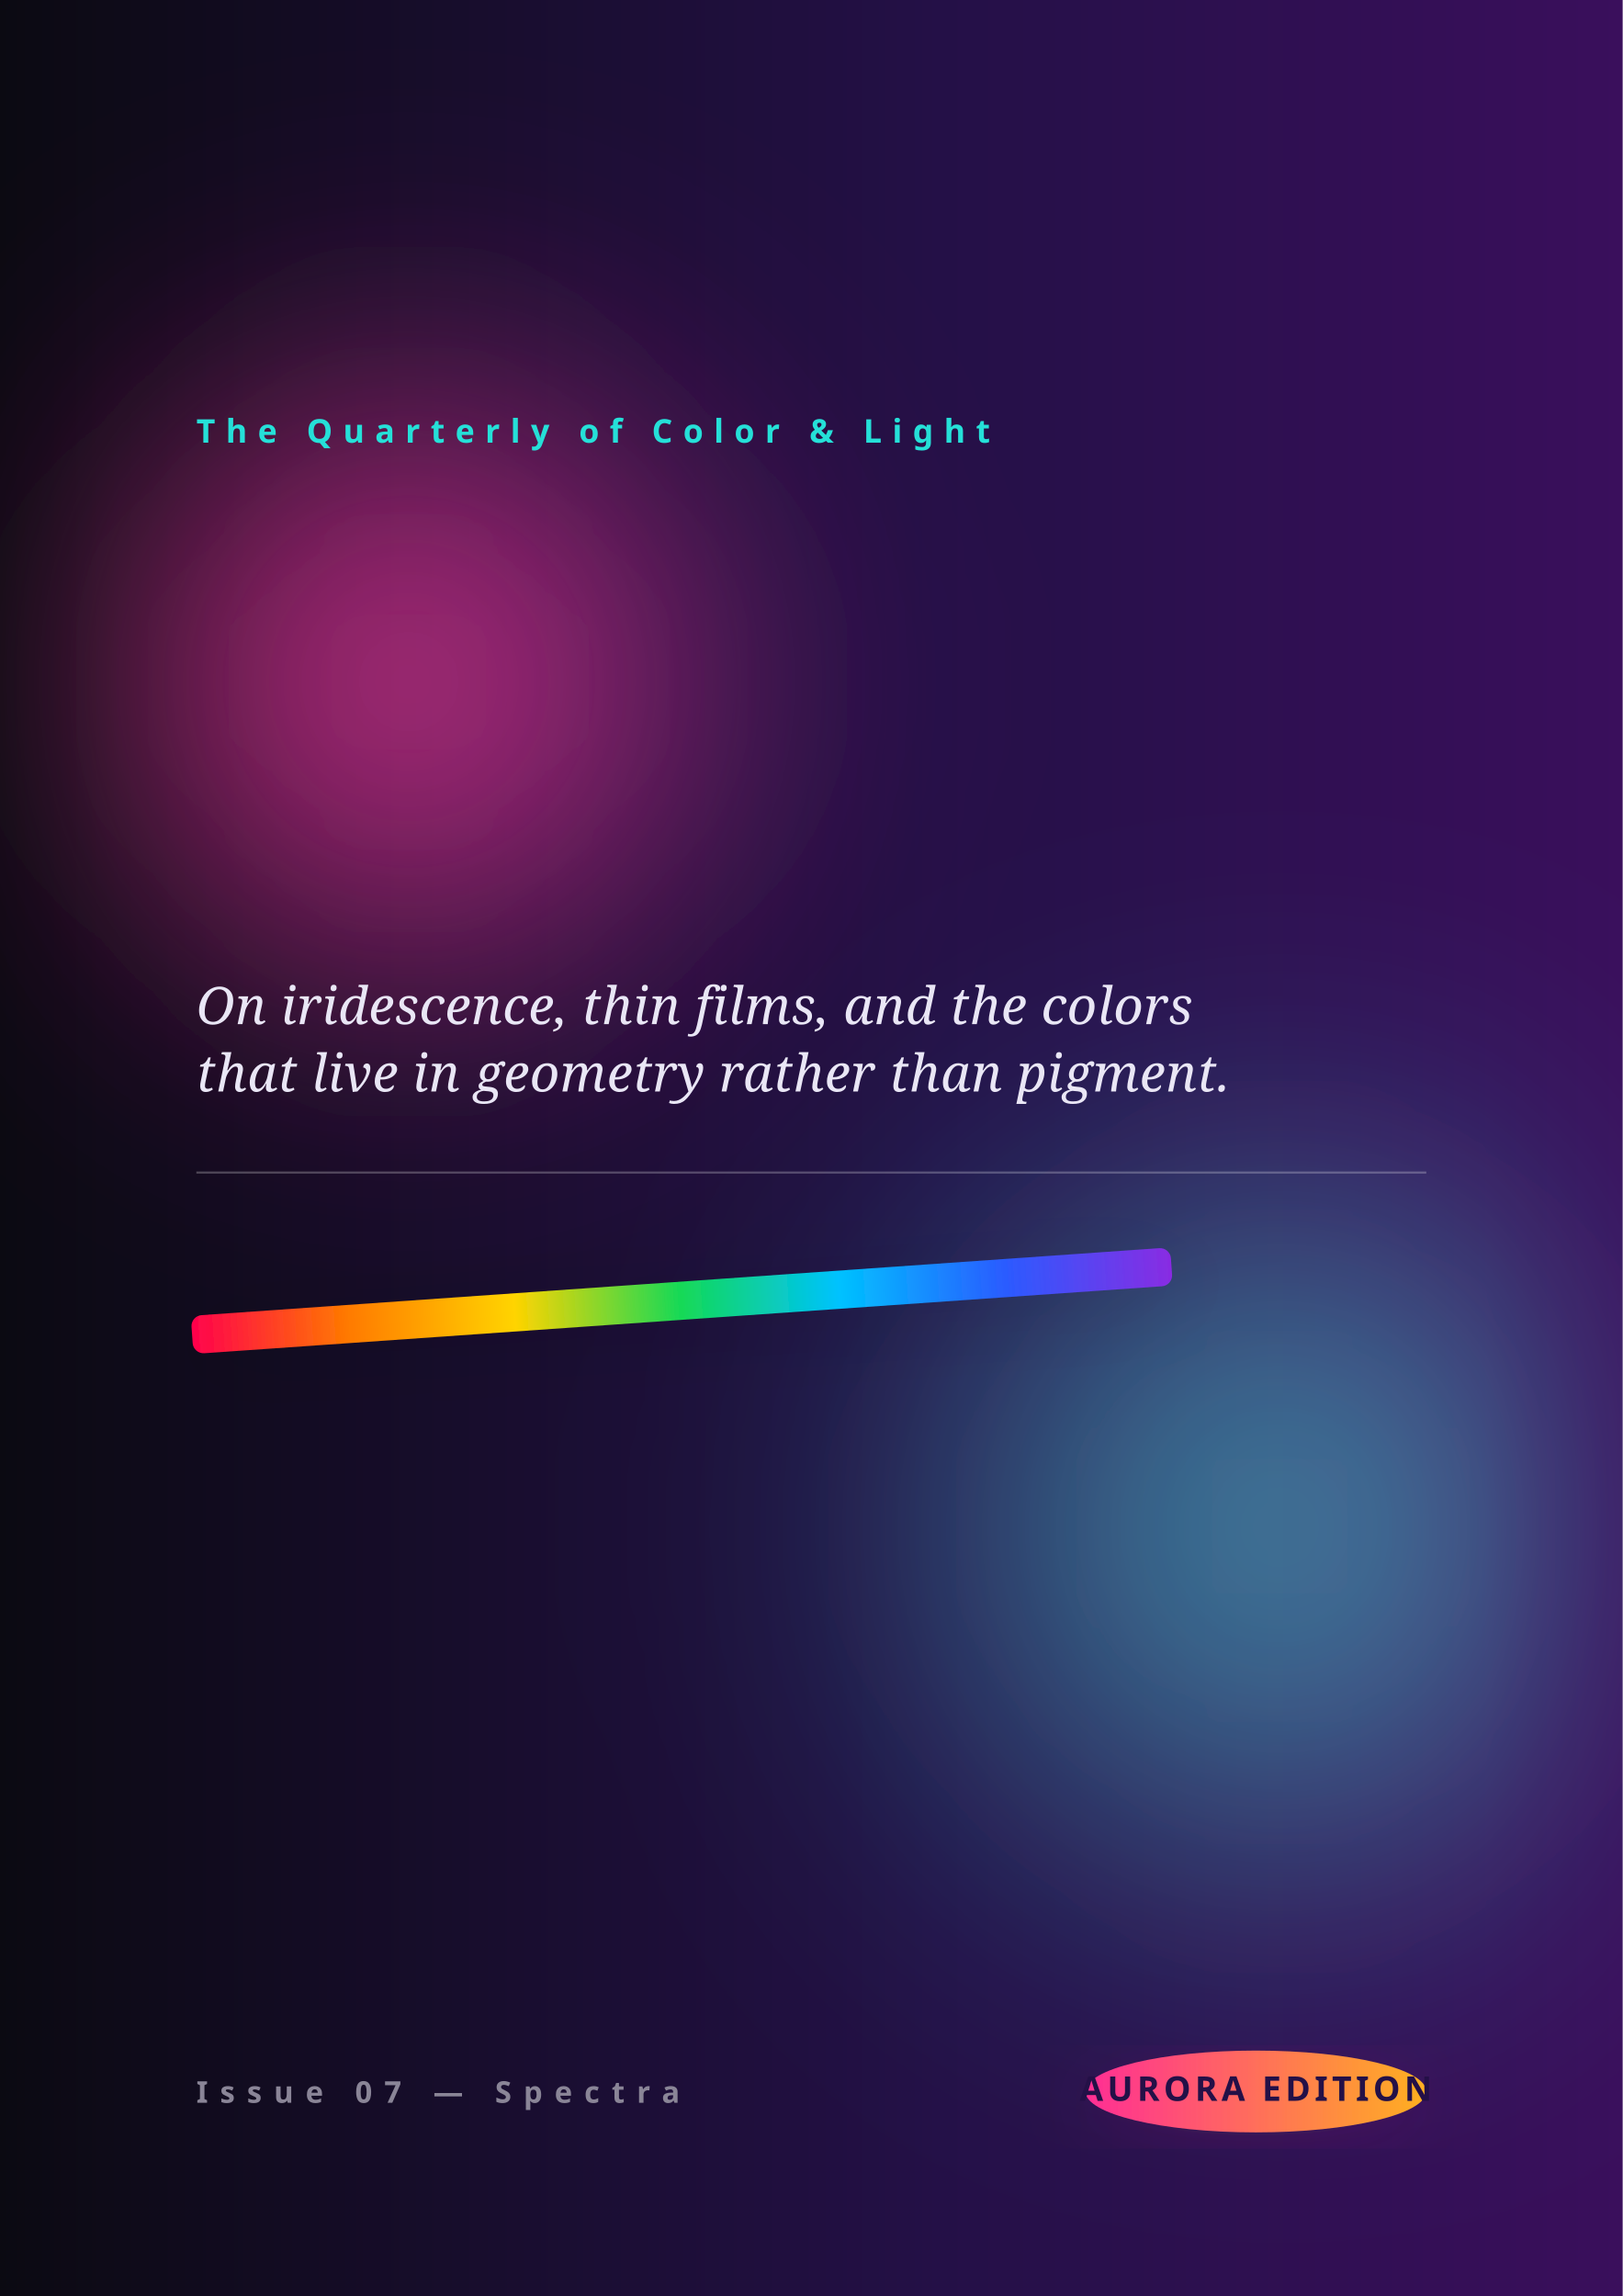
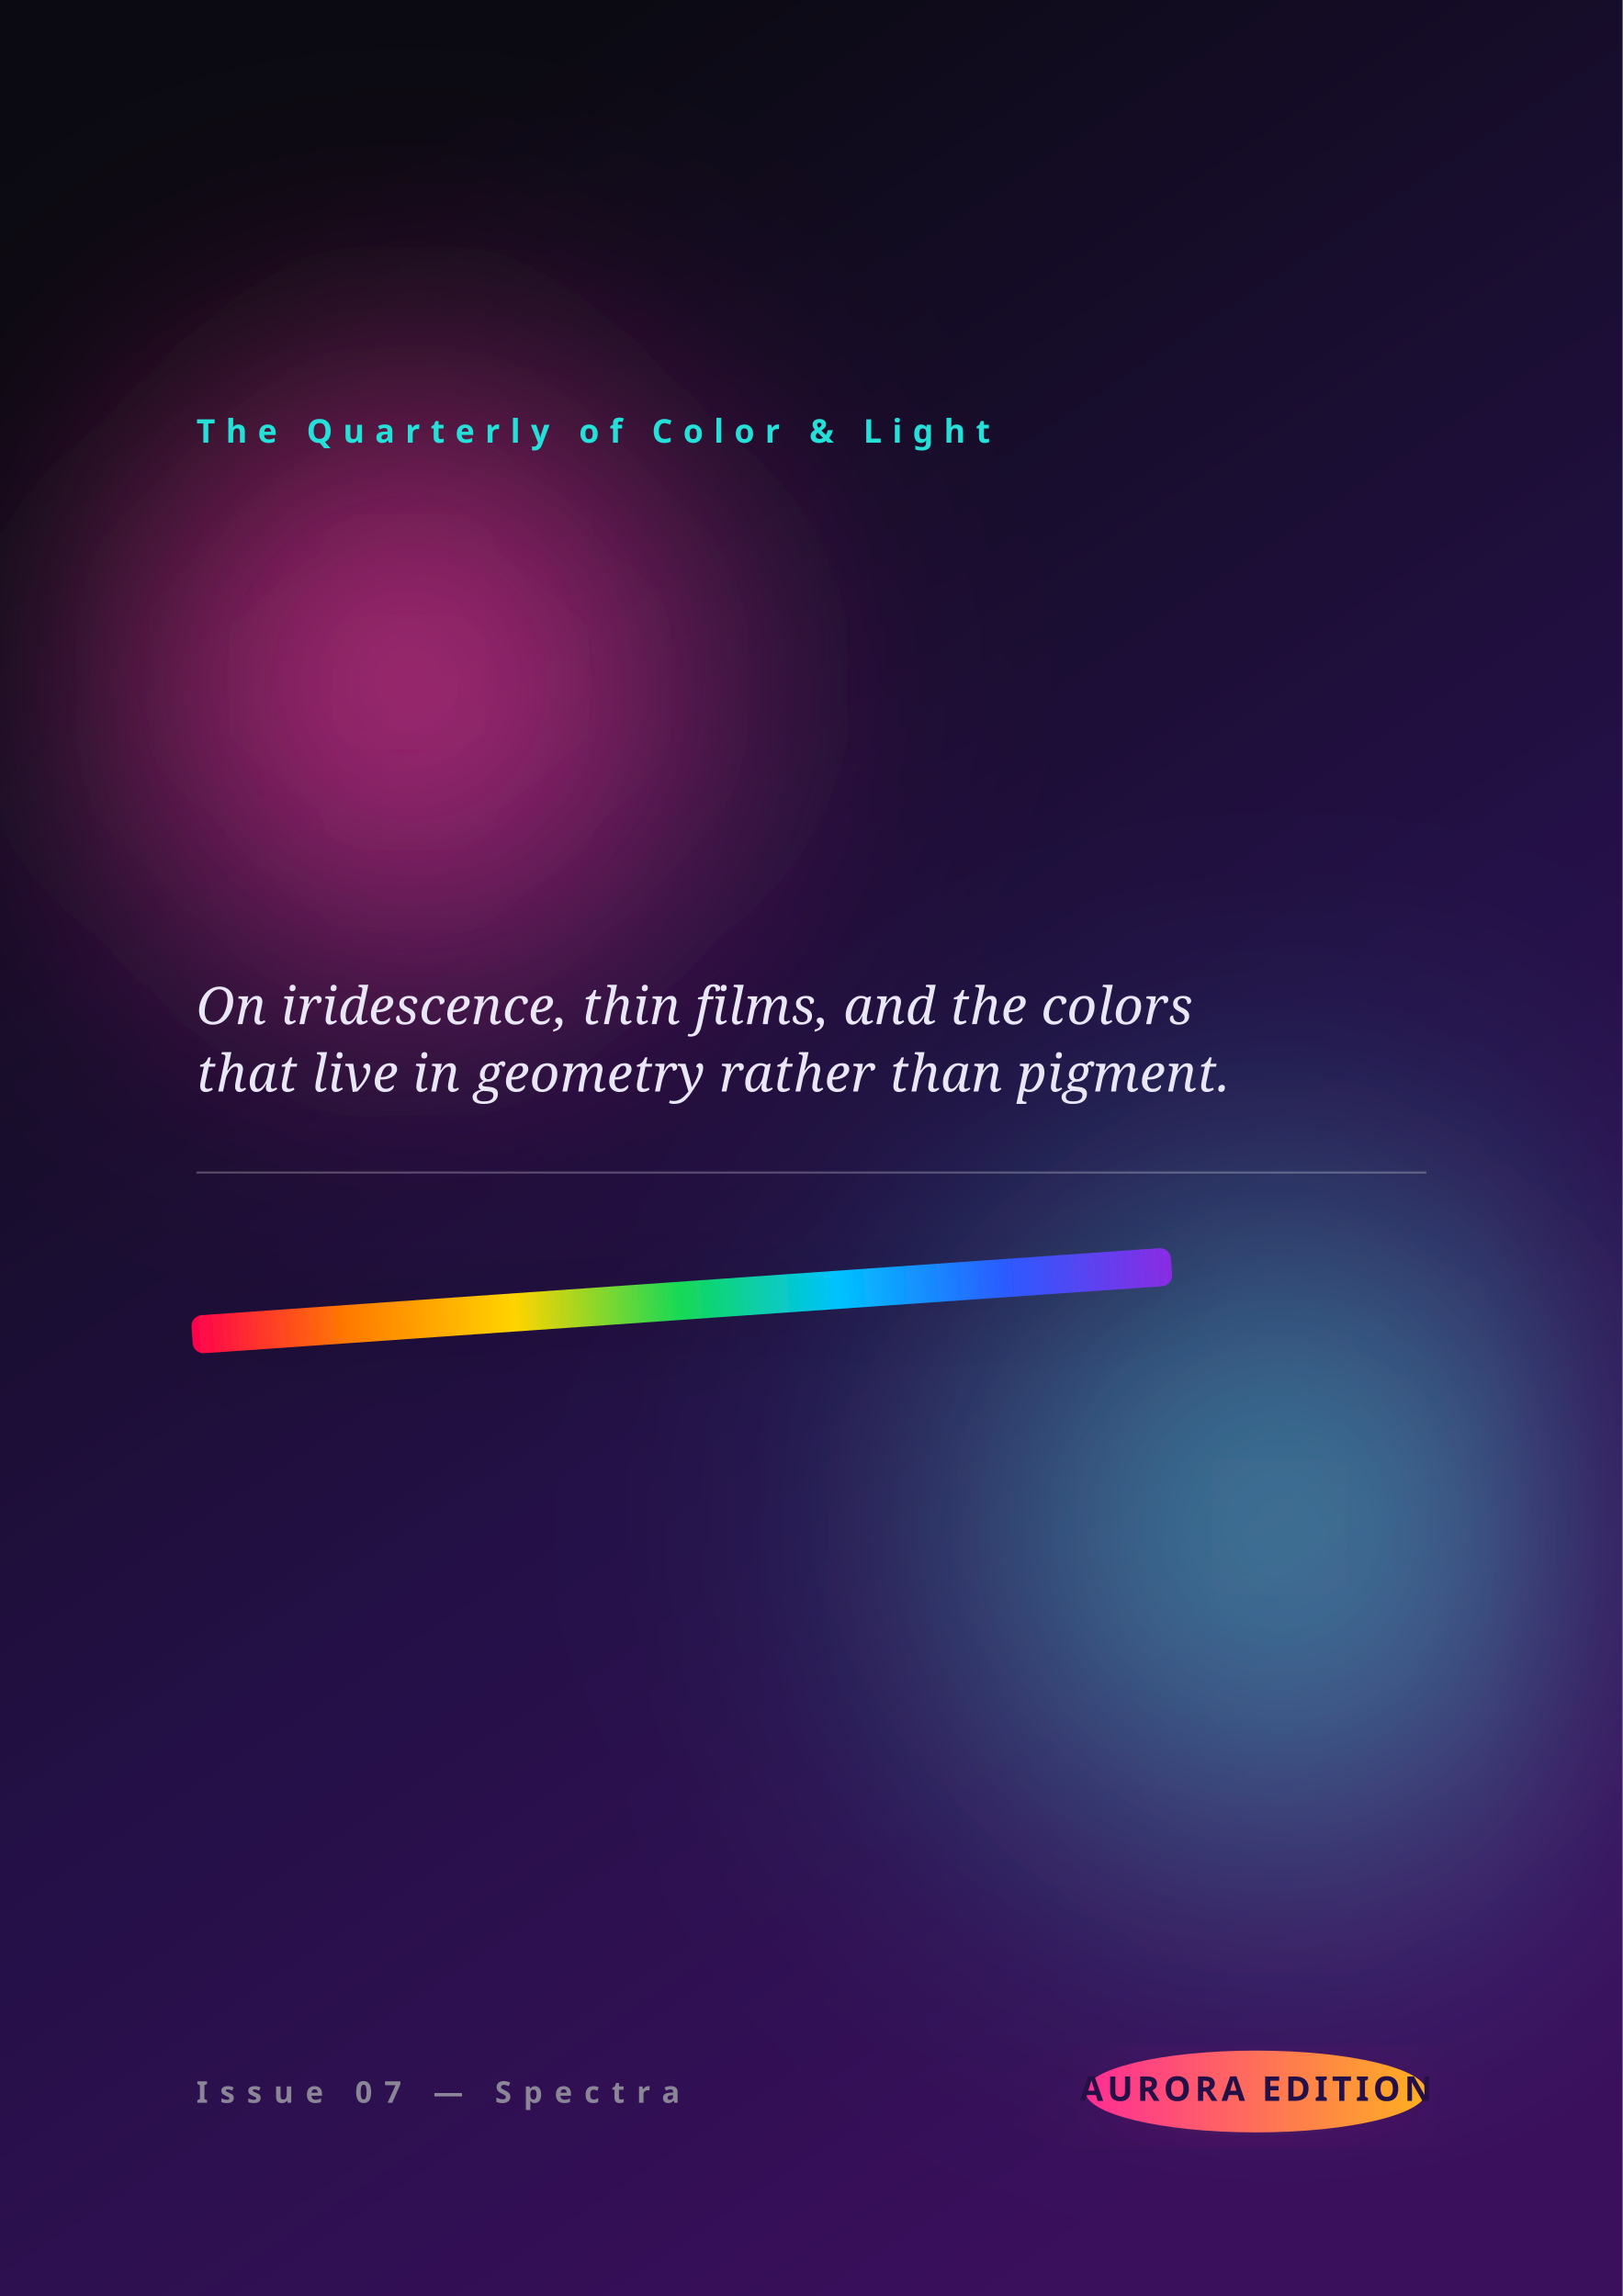
<svg xmlns="http://www.w3.org/2000/svg" width="595" height="842" viewBox="0 0 595 842" xml:lang="en-US">
  <rect width="100%" height="100%" fill="white" />
  <defs>
-     <linearGradient id="g1">
+     <linearGradient id="g1" x1="28.869%" y1="4.685%" x2="71.131%" y2="95.315%">
      <stop offset="0%" stop-color="#0b0a12" />
      <stop offset="58%" stop-color="#241047" />
      <stop offset="100%" stop-color="#3a0f5c" />
    </linearGradient>
-     <radialGradient id="g2">
+     <radialGradient id="g2" cx="50%" cy="50%" fx="50%" fy="50%">
      <stop offset="0%" stop-color="#ff2d95" />
      <stop offset="70%" stop-color="rgba(255,45,149,0)" />
    </radialGradient>
    <filter id="fx1" x="-20%" y="-20%" width="140%" height="140%">
      <feGaussianBlur in="SourceGraphic" stdDeviation="46" />
    </filter>
-     <radialGradient id="g3">
+     <radialGradient id="g3" cx="50%" cy="50%" fx="50%" fy="50%">
      <stop offset="0%" stop-color="#25e0d8" />
      <stop offset="70%" stop-color="rgba(37,224,216,0)" />
    </radialGradient>
    <filter id="fx2" x="-20%" y="-20%" width="140%" height="140%">
      <feGaussianBlur in="SourceGraphic" stdDeviation="54" />
    </filter>
-     <linearGradient id="g4">
+     <linearGradient id="g4" x1="0%" y1="50%" x2="100%" y2="50%">
      <stop offset="0%" stop-color="#ff004d" />
      <stop offset="16%" stop-color="#ff7a00" />
      <stop offset="33%" stop-color="#ffd400" />
      <stop offset="50%" stop-color="#14d957" />
      <stop offset="66%" stop-color="#00c2ff" />
      <stop offset="83%" stop-color="#2b5bff" />
      <stop offset="100%" stop-color="#8a2be2" />
    </linearGradient>
    <filter id="fx3" x="-20%" y="-20%" width="140%" height="140%">
      <feGaussianBlur in="SourceAlpha" stdDeviation="16" />
      <feOffset dx="0" dy="5" result="off" />
      <feFlood flood-color="rgba(0,0,0,0.45)" flood-opacity="0.25" />
      <feComposite in2="off" operator="in" result="shadow" />
      <feMerge>
        <feMergeNode in="shadow" />
        <feMergeNode in="SourceGraphic" />
      </feMerge>
    </filter>
-     <linearGradient id="g5">
+     <linearGradient id="g5" x1="1.704%" y1="37.059%" x2="98.296%" y2="62.941%">
      <stop offset="0%" stop-color="#ff2d95" />
      <stop offset="52%" stop-color="#7a5cff" />
      <stop offset="100%" stop-color="#25e0d8" />
    </linearGradient>
-     <linearGradient id="g6">
+     <linearGradient id="g6" x1="0%" y1="50%" x2="100%" y2="50%">
      <stop offset="0%" stop-color="#ff2d95" />
      <stop offset="100%" stop-color="#ffb020" />
    </linearGradient>
    <filter id="fx4" x="-20%" y="-20%" width="140%" height="140%">
      <feGaussianBlur in="SourceAlpha" stdDeviation="14" />
      <feOffset dx="0" dy="4" result="off" />
      <feFlood flood-color="rgba(255,45,149,0.45)" flood-opacity="0.25" />
      <feComposite in2="off" operator="in" result="shadow" />
      <feMerge>
        <feMergeNode in="shadow" />
        <feMergeNode in="SourceGraphic" />
      </feMerge>
    </filter>
  </defs>
  <rect x="0" y="0" width="595" height="842" fill="url(#g1)" />
  <g style="mix-blend-mode:screen;opacity:0.85">
    <g filter="url(#fx1)">
      <ellipse cx="150" cy="250" rx="220" ry="220" fill="url(#g2)" />
    </g>
  </g>
  <g style="mix-blend-mode:screen;opacity:0.7">
    <g filter="url(#fx2)">
      <ellipse cx="470" cy="560" rx="250" ry="250" fill="url(#g3)" />
    </g>
  </g>
  <g transform="rotate(-4 250 477)">
    <g filter="url(#fx3)">
      <rect x="70" y="470" width="360" height="14" rx="4" fill="url(#g4)" />
    </g>
  </g>
  <text y="162.34" text-anchor="start" style="font-family:sans-serif;font-size:12px;fill:#25e0d8;font-weight:700;font-variant-caps:all-small-caps;letter-spacing:0.32em">
    <tspan x="72">The Quarterly of Color &amp; Light</tspan>
  </text>
  <g style="background-clip:text">
    <text y="303.84" text-anchor="start" style="font-family:sans-serif;font-size:132px;fill:none;font-weight:800;letter-spacing:-0.04em">
      <tspan x="66">CHROMA</tspan>
    </text>
  </g>
  <text y="375.58" text-anchor="start" style="font-family:serif;font-size:19px;fill:#e9e6f5;font-style:italic;letter-spacing:0.01em">
    <tspan x="72">On iridescence, thin films, and the colors</tspan>
    <tspan x="72" dy="24.7">that live in geometry rather than pigment.</tspan>
  </text>
  <text y="771.145" text-anchor="start" style="font-family:sans-serif;font-size:11px;fill:#8a8597;font-weight:600;font-variant-caps:all-small-caps;letter-spacing:0.4em">
    <tspan x="72">Issue 07 — Spectra</tspan>
  </text>
  <g filter="url(#fx4)">
    <rect x="398" y="752" width="125" height="30" rx="999" fill="url(#g6)" />
  </g>
  <text y="770.438" text-anchor="middle" style="font-family:sans-serif;font-size:12.5px;fill:#241047;font-weight:800;letter-spacing:0.12em;text-transform:uppercase">
    <tspan x="460.5">AURORA EDITION</tspan>
  </text>
  <line x1="72" y1="430" x2="523" y2="430" stroke="rgba(255,255,255,0.25)" stroke-width="0.75" />
</svg>
